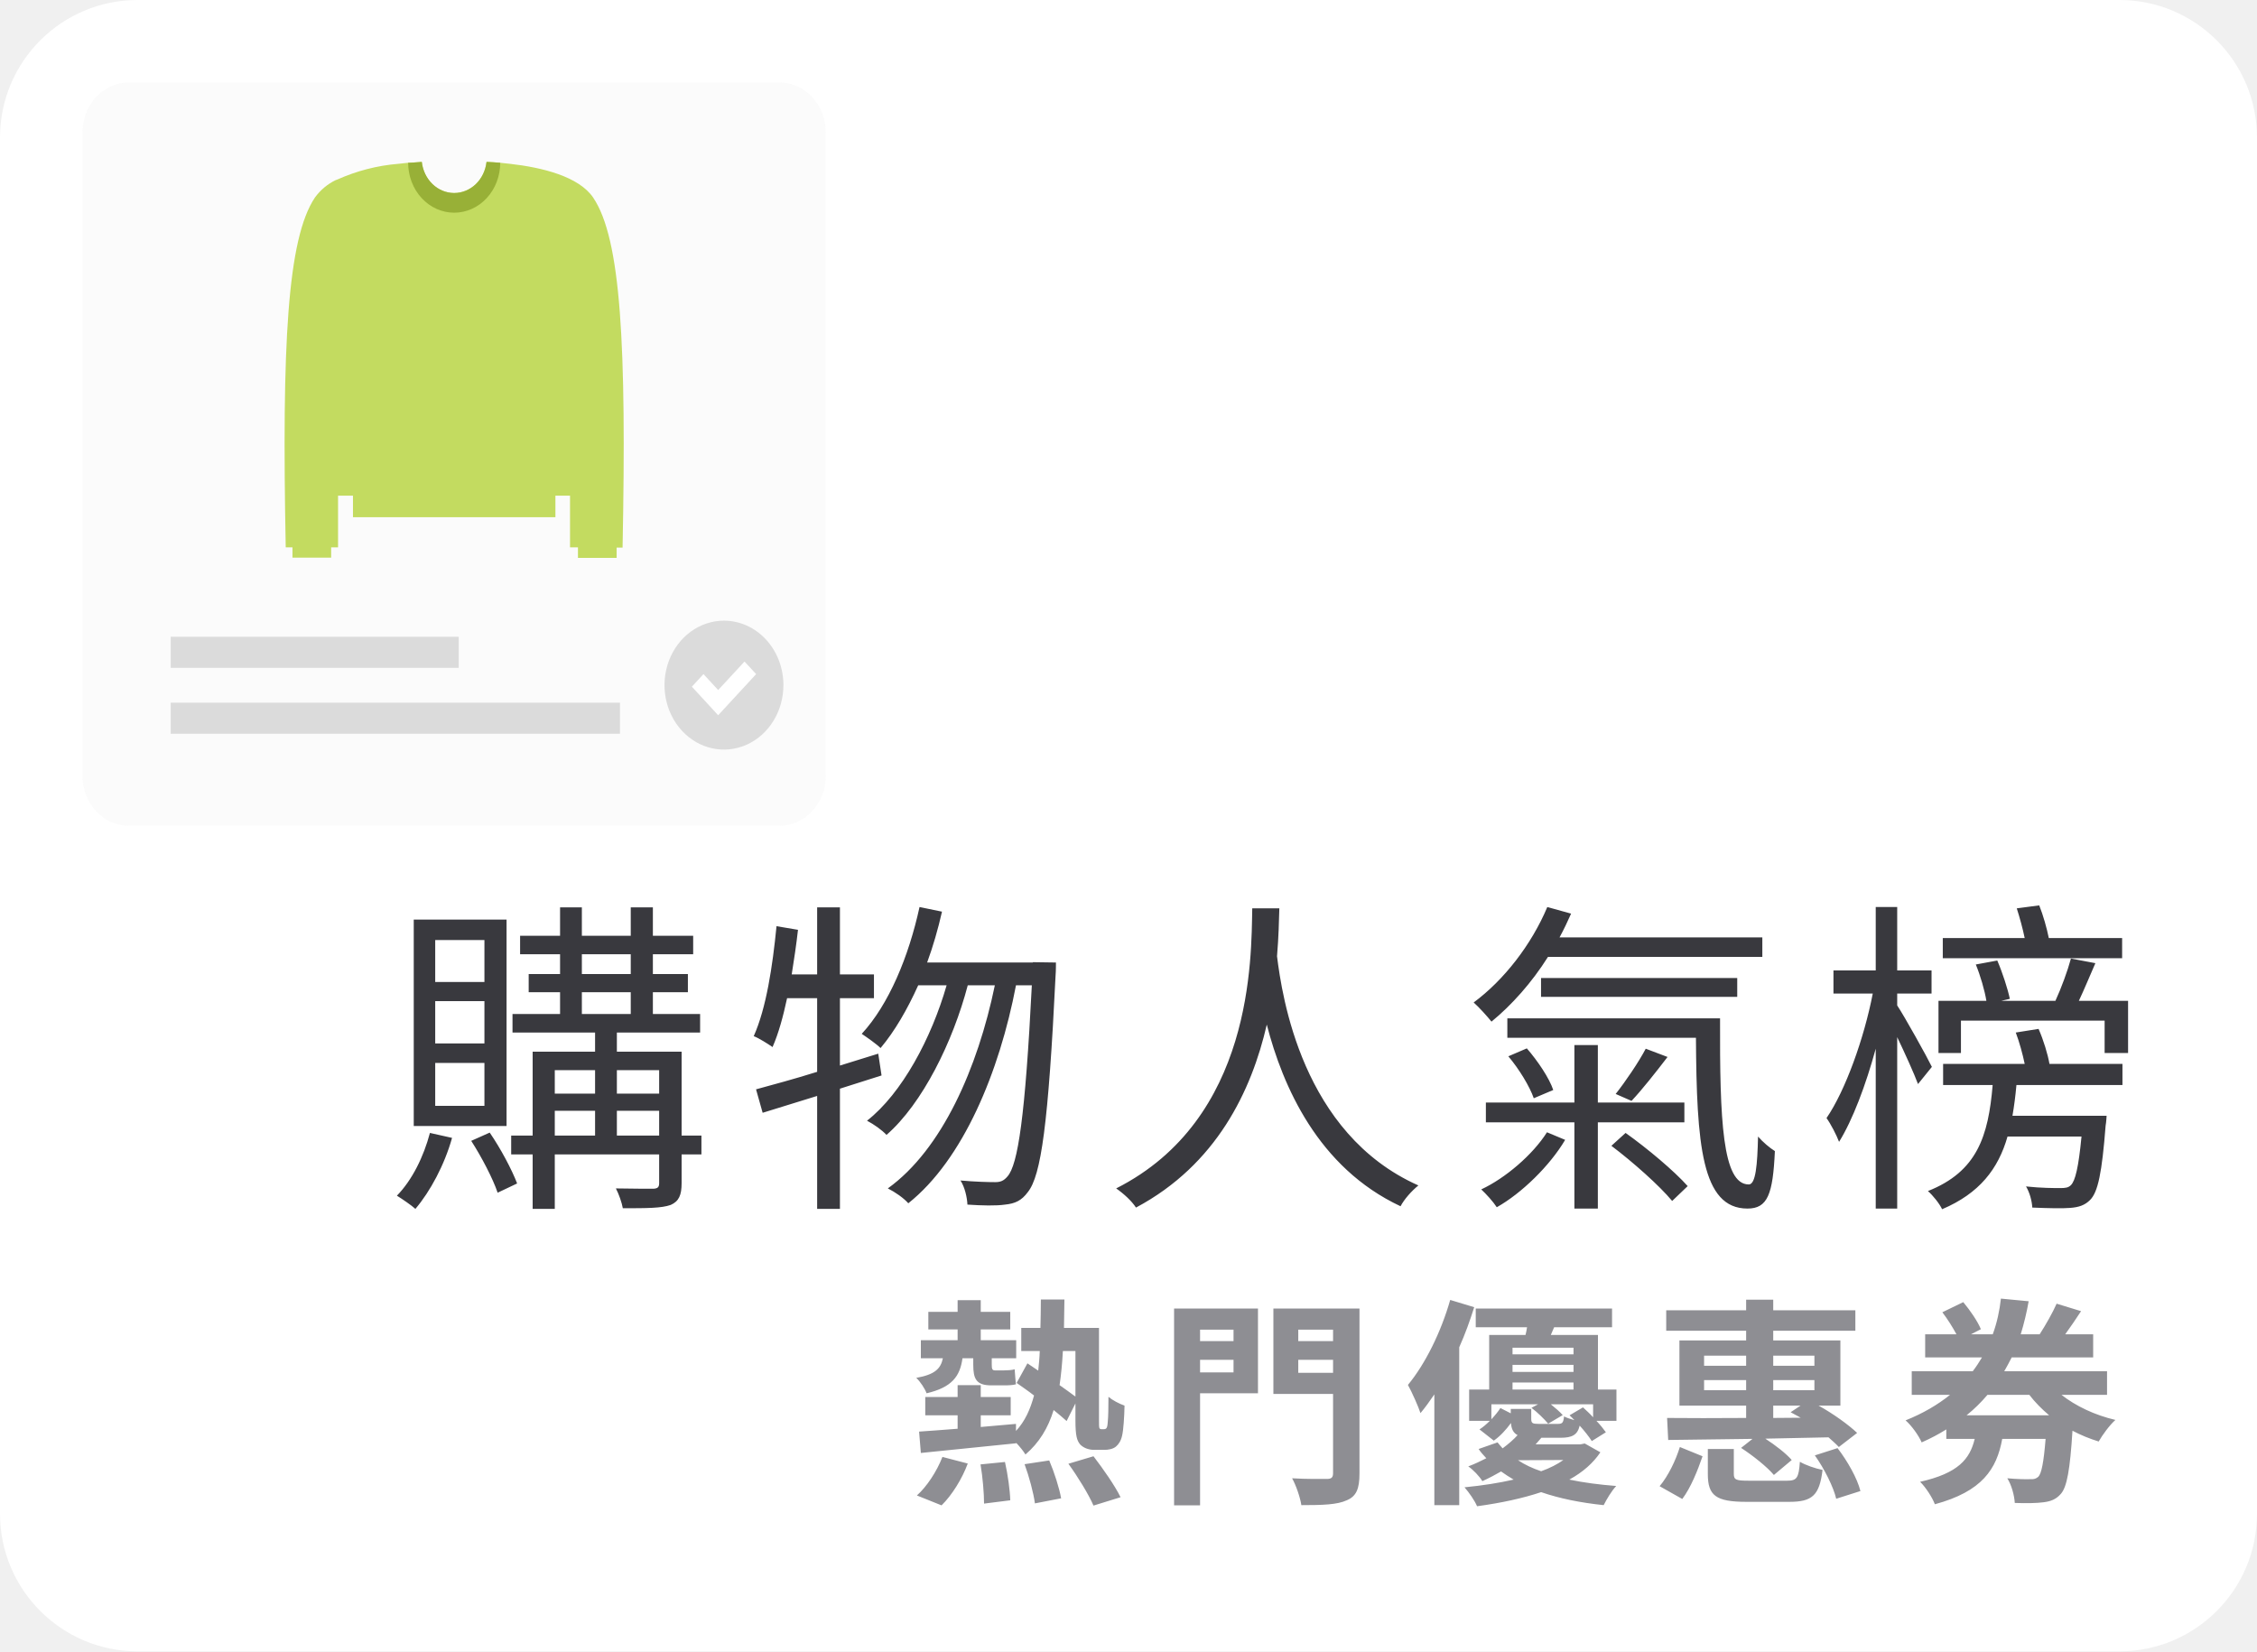
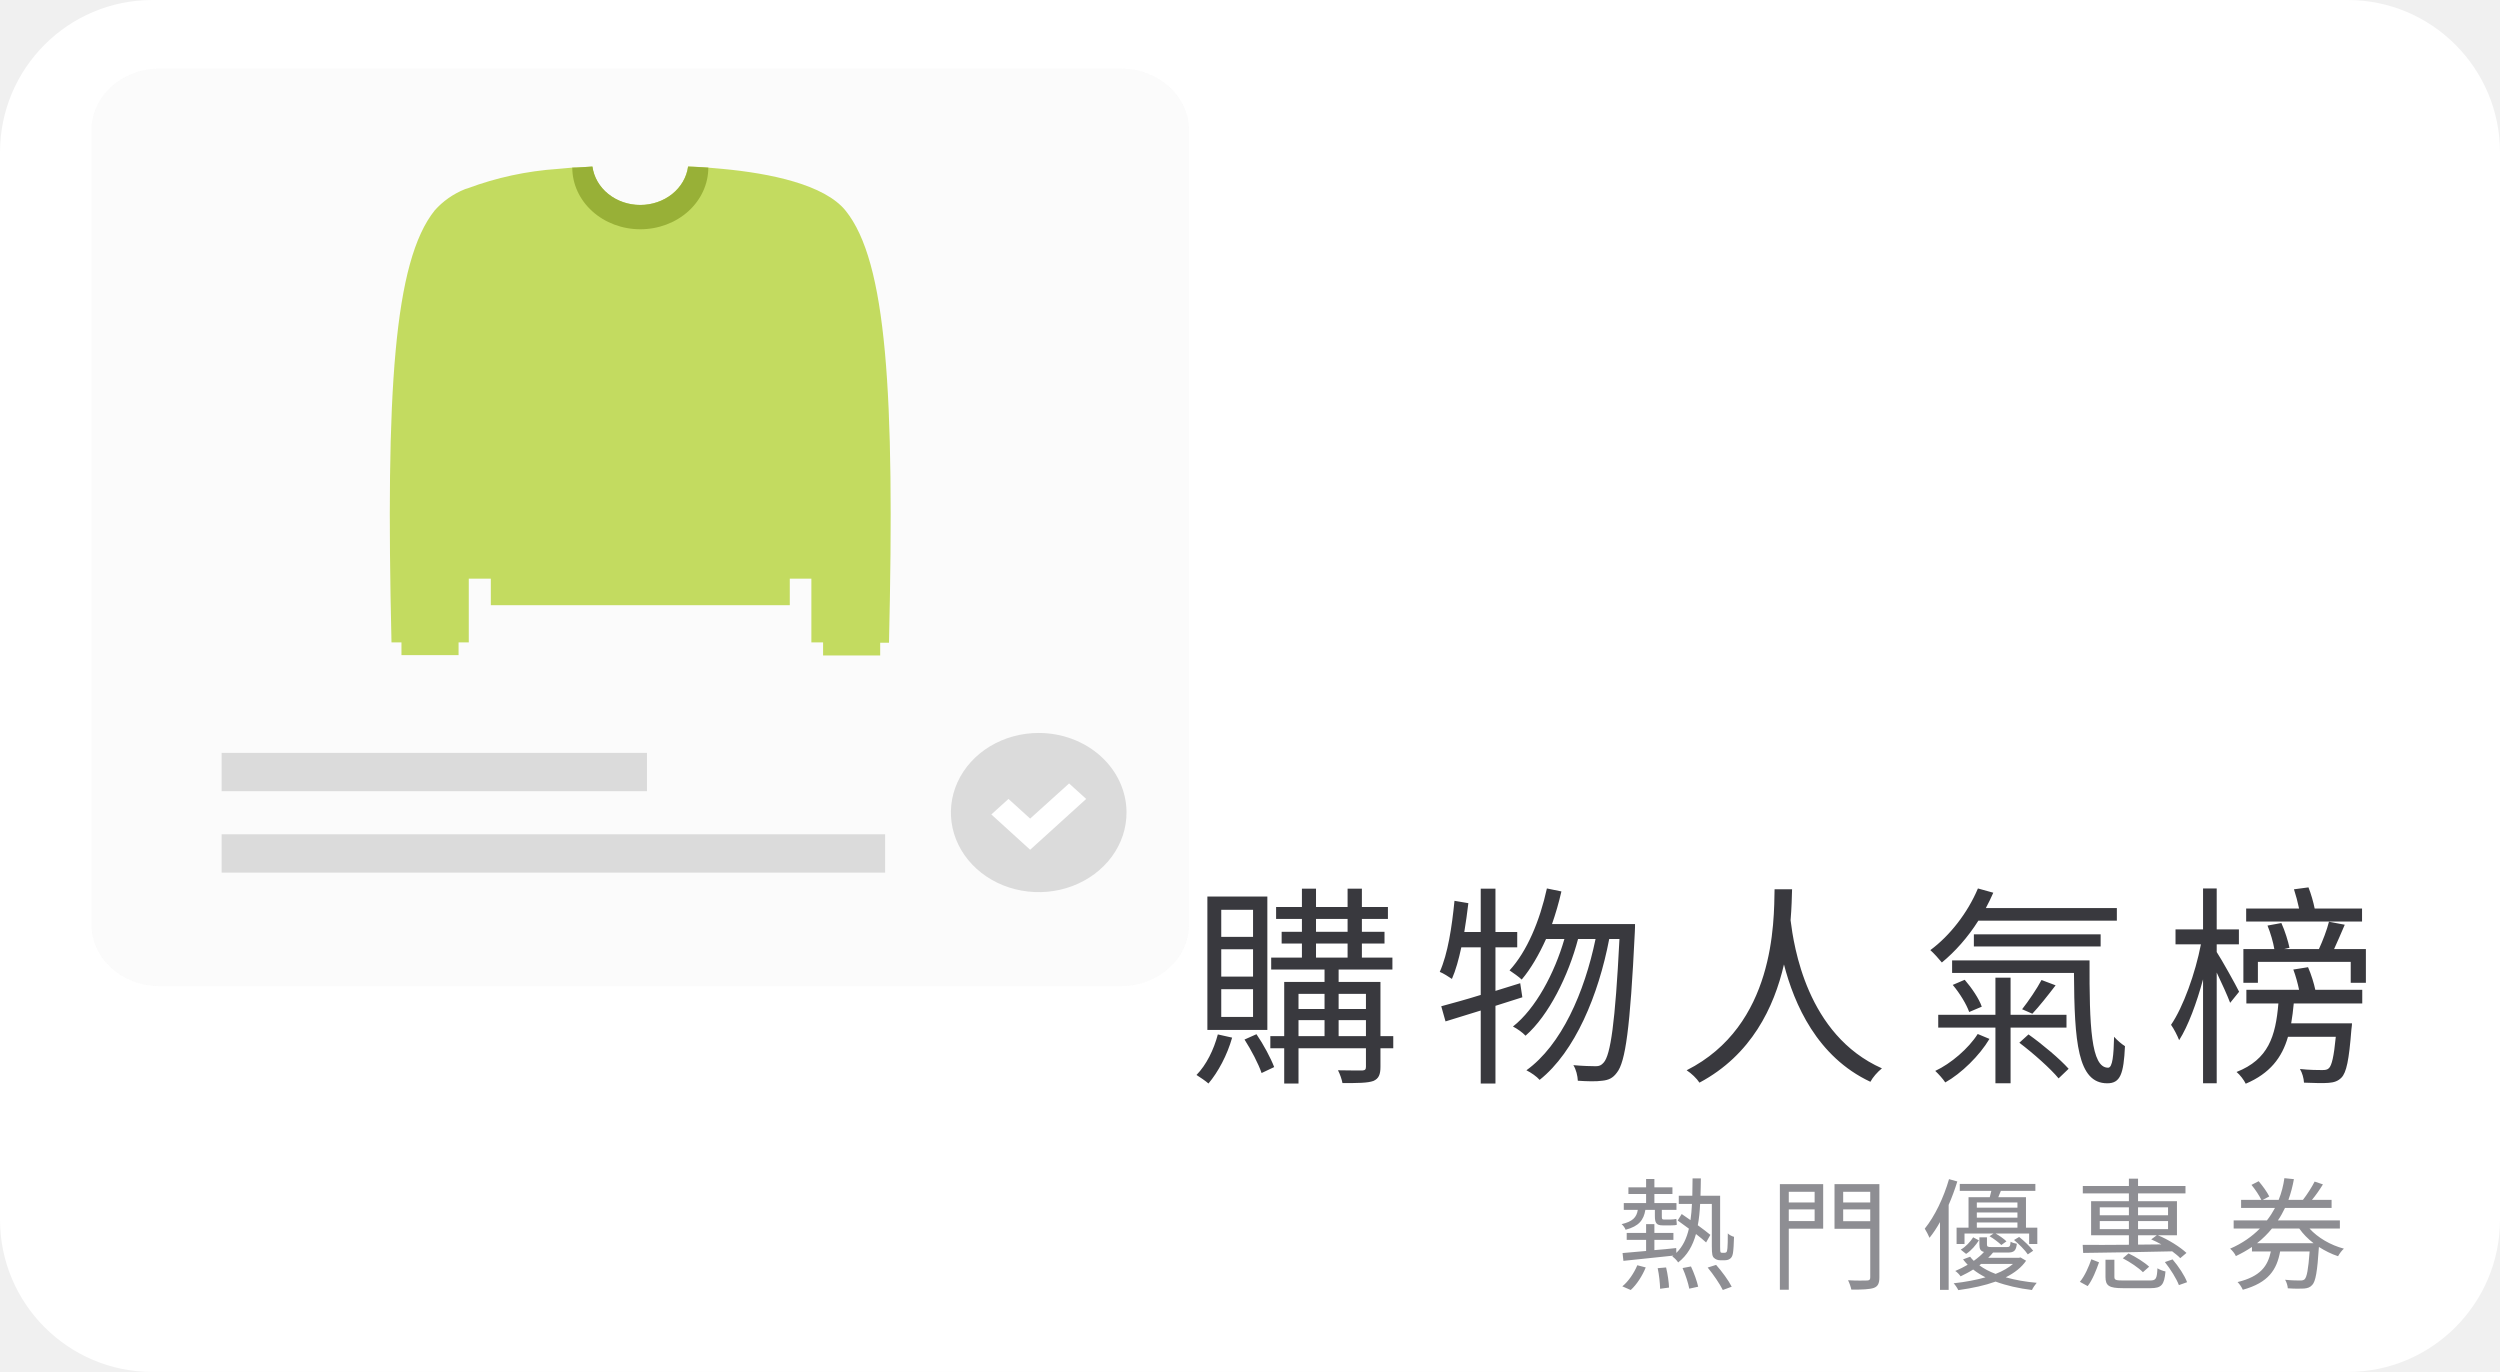
- <svg xmlns="http://www.w3.org/2000/svg" width="82" height="60" viewBox="0 0 82 60" fill="none">
-   <rect width="82" height="60" rx="5" fill="white" />
-   <path d="M17.6 35.68H15.812V34.156H17.6V35.68ZM17.6 37.912H15.812V36.376H17.6V37.912ZM17.6 40.18H15.812V38.62H17.6V40.18ZM18.404 33.412H15.032V40.912H18.404V33.412ZM15.62 41.164C15.392 42.028 14.972 42.88 14.42 43.444C14.612 43.564 14.948 43.792 15.092 43.924C15.632 43.288 16.148 42.328 16.424 41.344L15.62 41.164ZM17.12 41.452C17.492 42.028 17.912 42.832 18.08 43.336L18.788 43C18.596 42.496 18.188 41.728 17.792 41.152L17.12 41.452ZM22.412 41.26V40.36H23.948V41.26H22.412ZM20.156 40.36H21.62V41.26H20.156V40.36ZM21.62 38.884V39.736H20.156V38.884H21.62ZM23.948 38.884V39.736H22.412V38.884H23.948ZM21.14 36.052H22.916V36.844H21.14V36.052ZM21.14 34.672H22.916V35.392H21.14V34.672ZM25.484 41.26H24.764V38.212H22.412V37.516H25.436V36.844H23.72V36.052H24.992V35.392H23.72V34.672H25.184V34H23.72V32.968H22.916V34H21.14V32.968H20.348V34H18.896V34.672H20.348V35.392H19.208V36.052H20.348V36.844H18.62V37.516H21.62V38.212H19.352V41.26H18.572V41.944H19.352V43.924H20.156V41.944H23.948V42.988C23.948 43.144 23.888 43.18 23.744 43.192C23.576 43.192 23 43.192 22.376 43.18C22.484 43.384 22.592 43.696 22.628 43.9C23.492 43.9 24.032 43.9 24.368 43.78C24.668 43.648 24.764 43.42 24.764 42.988V41.944H25.484V41.26ZM32.028 39.076L31.908 38.284L30.516 38.716V36.268H31.752V35.404H30.516V32.968H29.688V35.404H28.764C28.848 34.876 28.932 34.324 28.992 33.784L28.212 33.652C28.068 35.116 27.84 36.628 27.384 37.648C27.576 37.72 27.912 37.936 28.068 38.044C28.284 37.552 28.452 36.94 28.596 36.268H29.688V38.944C28.848 39.208 28.08 39.412 27.468 39.58L27.708 40.432C28.296 40.252 28.98 40.036 29.688 39.82V43.924H30.516V39.556L32.028 39.076ZM37.524 34.96V34.972H33.684C33.9 34.384 34.08 33.76 34.224 33.124L33.408 32.956C33.012 34.768 32.292 36.496 31.308 37.564C31.488 37.684 31.848 37.936 31.992 38.08C32.508 37.468 32.964 36.676 33.36 35.8H34.392C33.84 37.72 32.772 39.724 31.5 40.72C31.752 40.852 32.04 41.056 32.208 41.236C33.516 40.096 34.62 37.852 35.16 35.8H36.144C35.52 38.812 34.224 41.764 32.256 43.18C32.52 43.312 32.832 43.528 33 43.72C34.992 42.136 36.312 38.944 36.912 35.8H37.488C37.248 40.552 36.984 42.328 36.6 42.748C36.468 42.904 36.348 42.952 36.156 42.952C35.916 42.952 35.436 42.94 34.896 42.892C35.052 43.132 35.136 43.504 35.148 43.768C35.676 43.804 36.192 43.816 36.516 43.768C36.876 43.732 37.116 43.624 37.344 43.312C37.824 42.712 38.088 40.852 38.352 35.416C38.364 35.308 38.364 34.972 38.364 34.972L37.524 34.96ZM45.496 33.004C45.46 34.828 45.532 40.66 40.552 43.18C40.828 43.372 41.116 43.636 41.272 43.876C44.2 42.316 45.472 39.628 46.024 37.228C46.6 39.46 47.884 42.424 50.884 43.828C51.016 43.576 51.28 43.276 51.532 43.072C47.296 41.188 46.576 36.172 46.396 34.744C46.456 34.036 46.468 33.436 46.48 33.004H45.496ZM64.028 34.768V34.06H56.66C56.816 33.772 56.948 33.496 57.08 33.196L56.216 32.956C55.64 34.324 54.644 35.608 53.54 36.424C53.732 36.592 54.044 36.94 54.188 37.12C54.92 36.52 55.652 35.704 56.24 34.768H64.028ZM63.116 36.22V35.536H55.988V36.22H63.116ZM56.204 41.14C55.688 41.956 54.692 42.808 53.816 43.216C53.996 43.384 54.248 43.66 54.38 43.864C55.28 43.36 56.312 42.352 56.864 41.416L56.204 41.14ZM61.196 40.78V40.06H58.052V37.972H57.2V40.06H53.984V40.78H57.2V43.912H58.052V40.78H61.196ZM54.8 38.38C55.196 38.848 55.58 39.484 55.724 39.904L56.432 39.604C56.288 39.172 55.868 38.548 55.472 38.092L54.8 38.38ZM59.792 38.104C59.54 38.584 59.06 39.292 58.7 39.748L59.276 40C59.66 39.592 60.152 38.968 60.584 38.404L59.792 38.104ZM58.544 41.632C59.324 42.22 60.296 43.084 60.752 43.636L61.316 43.096C60.824 42.544 59.852 41.728 59.06 41.164L58.544 41.632ZM54.764 37V37.708H61.616C61.64 41.584 61.82 43.912 63.488 43.912C64.22 43.912 64.412 43.396 64.484 41.824C64.292 41.704 64.052 41.5 63.872 41.296C63.848 42.328 63.788 43.036 63.536 43.036C62.576 43.036 62.48 40.708 62.492 37H54.764ZM77.1 34.084H74.436C74.364 33.724 74.232 33.256 74.088 32.896L73.272 33.004C73.38 33.34 73.488 33.736 73.56 34.084H70.584V34.816H77.1V34.084ZM70.188 38.764C70.008 38.392 69.192 36.928 68.928 36.532V36.1H70.176V35.26H68.928V32.956H68.148V35.26H66.612V36.1H68.04C67.728 37.72 67.044 39.628 66.36 40.624C66.516 40.84 66.72 41.236 66.816 41.488C67.308 40.696 67.788 39.424 68.148 38.104V43.912H68.928V37.684C69.216 38.284 69.54 39.004 69.684 39.388L70.188 38.764ZM73.236 37.516C73.368 37.864 73.488 38.308 73.56 38.656H70.596V39.424H72.396C72.24 41.284 71.832 42.568 70.044 43.276C70.224 43.432 70.464 43.732 70.56 43.936C71.916 43.36 72.6 42.472 72.936 41.296H75.624C75.516 42.424 75.396 42.904 75.24 43.06C75.144 43.156 75.036 43.168 74.844 43.168C74.664 43.168 74.148 43.168 73.608 43.108C73.74 43.324 73.824 43.636 73.836 43.876C74.4 43.9 74.94 43.912 75.216 43.888C75.528 43.864 75.744 43.792 75.936 43.6C76.224 43.312 76.368 42.604 76.5 40.9C76.524 40.78 76.536 40.54 76.536 40.54H73.116C73.176 40.192 73.224 39.82 73.26 39.424H77.112V38.656H74.46C74.4 38.308 74.244 37.792 74.064 37.384L73.236 37.516ZM75.528 36.364C75.72 35.956 75.924 35.464 76.128 34.996L75.24 34.828C75.12 35.272 74.892 35.896 74.676 36.364H72.708L73.02 36.292C72.948 35.944 72.756 35.344 72.564 34.9L71.784 35.044C71.952 35.452 72.108 35.992 72.168 36.364H70.428V38.26H71.244V37.084H76.464V38.26H77.316V36.364H75.528Z" fill="#39393E" />
-   <path d="M35.36 49.352V49.584C35.36 50.096 35.464 50.336 36.016 50.336H36.488C36.64 50.336 36.816 50.328 36.912 50.296C36.888 50.128 36.88 49.92 36.864 49.752C36.768 49.784 36.568 49.792 36.472 49.792H36.152C36.048 49.792 36.032 49.736 36.032 49.584V49.352H36.92V48.696H35.632V48.304H36.704V47.664H35.632V47.24H34.792V47.664H33.728V48.304H34.792V48.696H33.456V49.352H34.256C34.176 49.736 33.96 49.944 33.288 50.064C33.432 50.192 33.608 50.464 33.664 50.624C34.592 50.408 34.88 50 34.968 49.352H35.36ZM34.208 54.696C34.592 54.32 34.96 53.72 35.16 53.176L34.24 52.936C34.032 53.472 33.664 54.024 33.312 54.336L34.208 54.696ZM35.624 53.208C35.704 53.672 35.752 54.272 35.752 54.632L36.704 54.512C36.696 54.16 36.616 53.576 36.512 53.12L35.624 53.208ZM37.224 53.2C37.392 53.656 37.552 54.256 37.6 54.624L38.552 54.44C38.488 54.072 38.304 53.496 38.12 53.064L37.224 53.2ZM38.816 53.184C39.16 53.656 39.56 54.312 39.728 54.704L40.712 54.4C40.504 53.976 40.072 53.36 39.728 52.912L38.816 53.184ZM39.072 49.088V50.744C38.912 50.624 38.712 50.48 38.496 50.328C38.552 49.944 38.592 49.536 38.616 49.088H39.072ZM40.016 51.928C39.984 51.928 39.96 51.92 39.944 51.888C39.928 51.856 39.928 51.752 39.928 51.576V48.248H38.656C38.664 47.912 38.664 47.576 38.672 47.216H37.816C37.816 47.584 37.808 47.92 37.8 48.248H37.104V49.088H37.776C37.768 49.336 37.744 49.576 37.72 49.8L37.328 49.536L36.936 50.248C37.128 50.384 37.352 50.536 37.568 50.704C37.432 51.208 37.24 51.64 36.912 51.992V51.736L35.632 51.848V51.424H36.72V50.76H35.632V50.328H34.792V50.76H33.616V51.424H34.792V51.912C34.264 51.952 33.776 51.992 33.392 52.016L33.456 52.792C34.392 52.696 35.68 52.568 36.92 52.44V52.424C37.056 52.568 37.184 52.728 37.256 52.848C37.752 52.424 38.08 51.888 38.28 51.232C38.464 51.384 38.632 51.52 38.752 51.632L39.072 50.992V51.592C39.072 52.184 39.128 52.344 39.248 52.488C39.384 52.624 39.576 52.68 39.76 52.68H40.12C40.272 52.68 40.44 52.648 40.544 52.56C40.648 52.472 40.728 52.344 40.768 52.16C40.816 51.968 40.848 51.472 40.856 51.072C40.656 51 40.424 50.88 40.272 50.752C40.272 51.16 40.264 51.496 40.248 51.64C40.24 51.792 40.224 51.856 40.2 51.888C40.176 51.92 40.144 51.928 40.112 51.928H40.016ZM44.816 48.312V48.728H43.6V48.312H44.816ZM43.6 49.864V49.408H44.816V49.864H43.6ZM45.704 47.544H42.656V54.696H43.6V50.624H45.704V47.544ZM47.168 49.88V49.408H48.432V49.88H47.168ZM48.432 48.312V48.728H47.168V48.312H48.432ZM49.392 47.544H46.264V50.648H48.432V53.528C48.432 53.68 48.376 53.736 48.208 53.736C48.04 53.736 47.448 53.744 46.944 53.712C47.088 53.968 47.24 54.416 47.28 54.688C48.056 54.688 48.584 54.672 48.928 54.512C49.28 54.368 49.392 54.088 49.392 53.544V47.544ZM52.688 47.232C52.352 48.408 51.776 49.568 51.152 50.32C51.296 50.576 51.536 51.12 51.608 51.344C51.776 51.144 51.944 50.912 52.112 50.664V54.688H53.016V48.952C53.232 48.472 53.408 47.976 53.56 47.496L52.688 47.232ZM57.024 51.424C57.08 51.48 57.144 51.536 57.2 51.6C57.056 51.56 56.912 51.512 56.824 51.464C56.8 51.696 56.76 51.736 56.6 51.736H55.896C55.68 51.736 55.632 51.712 55.632 51.552V51.192H54.888V51.352L54.512 51.16C54.424 51.296 54.312 51.432 54.184 51.568V51.024H55.88L55.64 51.152C55.856 51.312 56.112 51.568 56.248 51.728L56.776 51.416C56.68 51.304 56.512 51.16 56.344 51.024H57.88V51.496C57.76 51.36 57.632 51.248 57.512 51.136L57.024 51.424ZM55.152 53.056L56.8 53.048C56.584 53.2 56.312 53.344 55.992 53.456C55.68 53.352 55.392 53.216 55.152 53.056ZM54.952 50.232H57.168V50.488H54.952V50.232ZM57.168 48.968V49.208H54.952V48.968H57.168ZM57.168 49.848H54.952V49.592H57.168V49.848ZM58.728 50.488H58.056V48.504H56.344L56.464 48.224H58.568V47.544H53.616V48.224H55.48C55.464 48.32 55.448 48.416 55.424 48.504H54.104V50.488H53.376V51.624H54.128C54.008 51.744 53.88 51.856 53.752 51.936L54.272 52.344C54.512 52.176 54.72 51.944 54.896 51.704C54.912 51.928 54.984 52.064 55.136 52.144C54.992 52.304 54.808 52.464 54.592 52.624C54.528 52.552 54.464 52.48 54.408 52.408L53.72 52.648C53.8 52.768 53.896 52.872 54 52.984C53.792 53.088 53.584 53.192 53.344 53.28C53.512 53.392 53.752 53.64 53.856 53.816C54.104 53.704 54.328 53.584 54.536 53.464C54.68 53.568 54.832 53.664 54.992 53.76C54.472 53.88 53.864 53.976 53.208 54.04C53.376 54.232 53.576 54.52 53.664 54.728C54.544 54.608 55.32 54.44 55.992 54.216C56.664 54.448 57.424 54.6 58.264 54.688C58.368 54.48 58.552 54.168 58.72 53.992C58.112 53.944 57.544 53.872 57.016 53.76C57.512 53.488 57.888 53.152 58.144 52.768L57.576 52.448L57.416 52.48H55.792C55.864 52.4 55.928 52.32 56 52.24H56.696C57.12 52.24 57.312 52.136 57.392 51.8C57.568 51.992 57.736 52.208 57.832 52.36L58.344 52.04C58.264 51.928 58.144 51.776 58 51.624H58.728V50.488ZM65.92 49.256V49.624H64.424V49.256H65.92ZM64.424 51.52V51.072H65.416L65.056 51.312C65.176 51.376 65.296 51.44 65.424 51.512L64.424 51.52ZM64.424 50.144H65.92V50.512H64.424V50.144ZM61.912 50.512V50.144H63.44V50.512H61.912ZM61.912 49.256H63.44V49.624H61.912V49.256ZM63.44 48.704H61.016V51.072H63.44V51.52C62.344 51.528 61.336 51.528 60.568 51.52L60.608 52.32C61.44 52.312 62.512 52.296 63.672 52.28L63.256 52.608C63.688 52.888 64.208 53.304 64.448 53.592L65.096 53.048C64.888 52.808 64.504 52.512 64.136 52.272C64.888 52.256 65.672 52.24 66.432 52.224C66.576 52.352 66.704 52.464 66.808 52.576L67.472 52.064C67.16 51.768 66.608 51.368 66.072 51.072H66.864V48.704H64.424V48.352H67.408V47.608H64.424V47.224H63.44V47.608H60.536V48.352H63.44V48.704ZM61.12 54.464C61.432 54.048 61.68 53.424 61.856 52.912L61.032 52.576C60.88 53.064 60.608 53.632 60.296 54L61.12 54.464ZM63.536 53.8C63.072 53.8 62.992 53.768 62.992 53.552V52.648H62.048V53.56C62.048 54.336 62.336 54.568 63.448 54.568H65.008C65.84 54.568 66.104 54.336 66.216 53.408C65.96 53.36 65.592 53.232 65.392 53.112C65.352 53.704 65.28 53.8 64.928 53.8H63.536ZM65.936 52.88C66.288 53.376 66.616 54.04 66.712 54.456L67.592 54.176C67.48 53.72 67.128 53.096 66.76 52.616L65.936 52.88ZM73.728 50.68C73.936 50.952 74.184 51.2 74.448 51.424H71.448C71.736 51.192 71.984 50.944 72.208 50.68H73.728ZM76.552 50.68V49.824H72.816C72.912 49.656 73 49.496 73.088 49.32H76.048V48.48H75.032C75.216 48.224 75.416 47.936 75.608 47.64L74.72 47.368C74.576 47.696 74.32 48.144 74.104 48.48H73.416C73.536 48.088 73.632 47.688 73.704 47.28L72.696 47.184C72.648 47.624 72.552 48.064 72.4 48.48H71.608L71.968 48.296C71.856 48.016 71.576 47.608 71.328 47.312L70.568 47.68C70.752 47.92 70.944 48.224 71.08 48.48H69.944V49.32H72.008C71.904 49.496 71.8 49.656 71.672 49.824H69.456V50.68H70.848C70.4 51.04 69.872 51.352 69.232 51.608C69.44 51.784 69.712 52.16 69.816 52.408C70.144 52.264 70.432 52.112 70.712 51.936V52.28H71.744C71.568 53.016 71.144 53.528 69.76 53.84C69.96 54.032 70.208 54.416 70.296 54.656C72.008 54.192 72.544 53.384 72.744 52.28H74.32C74.248 53.16 74.168 53.536 74.056 53.656C73.968 53.728 73.904 53.752 73.768 53.744C73.616 53.752 73.28 53.744 72.928 53.712C73.08 53.952 73.184 54.328 73.2 54.608C73.624 54.624 74.008 54.616 74.24 54.584C74.504 54.552 74.696 54.48 74.872 54.28C75.096 54.032 75.208 53.392 75.296 51.984C75.6 52.144 75.912 52.272 76.248 52.376C76.384 52.136 76.648 51.776 76.856 51.592C76.104 51.416 75.416 51.088 74.896 50.68H76.552Z" fill="#8E8E93" />
-   <g opacity="0.74">
-     <path opacity="0.74" d="M28.33 3H4.67C3.748 3 3 3.811 3 4.811V28.189C3 29.189 3.748 30 4.67 30H28.33C29.252 30 30 29.189 30 28.189V4.811C30 3.811 29.252 3 28.33 3Z" fill="#F7F7F7" />
+ <svg xmlns="http://www.w3.org/2000/svg" width="82" height="45" viewBox="0 0 82 45" fill="none">
+   <g clip-path="url(#clip0)">
+     <rect width="82" height="45" rx="5" fill="white" />
+     <path d="M41.1 30.73H40.057V29.841H41.1V30.73ZM41.1 32.032H40.057V31.136H41.1V32.032ZM41.1 33.355H40.057V32.445H41.1V33.355ZM41.569 29.407H39.602V33.782H41.569V29.407ZM39.945 33.929C39.812 34.433 39.567 34.93 39.245 35.259C39.357 35.329 39.553 35.462 39.637 35.539C39.952 35.168 40.253 34.608 40.414 34.034L39.945 33.929ZM40.82 34.097C41.037 34.433 41.282 34.902 41.38 35.196L41.793 35C41.681 34.706 41.443 34.258 41.212 33.922L40.82 34.097ZM43.907 33.985V33.46H44.803V33.985H43.907ZM42.591 33.46H43.445V33.985H42.591V33.46ZM43.445 32.599V33.096H42.591V32.599H43.445ZM44.803 32.599V33.096H43.907V32.599H44.803ZM43.165 30.947H44.201V31.409H43.165V30.947ZM43.165 30.142H44.201V30.562H43.165V30.142ZM45.699 33.985H45.279V32.207H43.907V31.801H45.671V31.409H44.67V30.947H45.412V30.562H44.67V30.142H45.524V29.75H44.67V29.148H44.201V29.75H43.165V29.148H42.703V29.75H41.856V30.142H42.703V30.562H42.038V30.947H42.703V31.409H41.695V31.801H43.445V32.207H42.122V33.985H41.667V34.384H42.122V35.539H42.591V34.384H44.803V34.993C44.803 35.084 44.768 35.105 44.684 35.112C44.586 35.112 44.25 35.112 43.886 35.105C43.949 35.224 44.012 35.406 44.033 35.525C44.537 35.525 44.852 35.525 45.048 35.455C45.223 35.378 45.279 35.245 45.279 34.993V34.384H45.699V33.985ZM49.933 32.711L49.863 32.249L49.051 32.501V31.073H49.765V30.569H49.051V29.148H48.568V30.569H48.029C48.078 30.261 48.127 29.939 48.162 29.624L47.707 29.547C47.623 30.401 47.49 31.283 47.224 31.878C47.336 31.92 47.532 32.046 47.623 32.109C47.749 31.822 47.847 31.465 47.931 31.073H48.568V32.634C48.078 32.788 47.63 32.907 47.273 33.005L47.413 33.502C47.756 33.397 48.155 33.271 48.568 33.145V35.539H49.051V32.991L49.933 32.711ZM50.906 30.31C51.025 29.967 51.13 29.61 51.214 29.239L50.738 29.141C50.507 30.198 50.087 31.206 49.513 31.829C49.618 31.899 49.828 32.046 49.912 32.13C50.213 31.773 50.479 31.311 50.71 30.8H51.312C50.99 31.92 50.367 33.089 49.625 33.67C49.772 33.747 49.94 33.866 50.038 33.971C50.801 33.306 51.445 31.997 51.76 30.8H52.334C51.97 32.557 51.214 34.279 50.066 35.105C50.22 35.182 50.402 35.308 50.5 35.42C51.662 34.496 52.432 32.634 52.782 30.8H53.118C52.978 33.572 52.824 34.608 52.6 34.853C52.523 34.944 52.453 34.972 52.341 34.972C52.201 34.972 51.921 34.965 51.606 34.937C51.697 35.077 51.746 35.294 51.753 35.448C52.061 35.469 52.362 35.476 52.551 35.448C52.761 35.427 52.901 35.364 53.034 35.182C53.314 34.832 53.468 33.747 53.622 30.576C53.629 30.513 53.629 30.31 53.629 30.31H50.906ZM58.206 29.169C58.185 30.233 58.227 33.635 55.322 35.105C55.483 35.21 55.651 35.371 55.742 35.511C57.45 34.601 58.192 33.033 58.514 31.633C58.85 32.935 59.599 34.664 61.349 35.483C61.426 35.336 61.58 35.161 61.727 35.042C59.256 33.943 58.836 31.017 58.731 30.184C58.766 29.771 58.773 29.421 58.78 29.169H58.206ZM69.433 30.198V29.785H65.135C65.226 29.617 65.303 29.456 65.38 29.281L64.876 29.141C64.54 29.939 63.959 30.688 63.315 31.164C63.427 31.262 63.609 31.465 63.693 31.57C64.12 31.22 64.547 30.744 64.89 30.198H69.433ZM68.901 31.045V30.646H64.743V31.045H68.901ZM64.869 33.915C64.568 34.391 63.987 34.888 63.476 35.126C63.581 35.224 63.728 35.385 63.805 35.504C64.33 35.21 64.932 34.622 65.254 34.076L64.869 33.915ZM67.781 33.705V33.285H65.947V32.067H65.45V33.285H63.574V33.705H65.45V35.532H65.947V33.705H67.781ZM64.05 32.305C64.281 32.578 64.505 32.949 64.589 33.194L65.002 33.019C64.918 32.767 64.673 32.403 64.442 32.137L64.05 32.305ZM66.962 32.144C66.815 32.424 66.535 32.837 66.325 33.103L66.661 33.25C66.885 33.012 67.172 32.648 67.424 32.319L66.962 32.144ZM66.234 34.202C66.689 34.545 67.256 35.049 67.522 35.371L67.851 35.056C67.564 34.734 66.997 34.258 66.535 33.929L66.234 34.202ZM64.029 31.5V31.913H68.026C68.04 34.174 68.145 35.532 69.118 35.532C69.545 35.532 69.657 35.231 69.699 34.314C69.587 34.244 69.447 34.125 69.342 34.006C69.328 34.608 69.293 35.021 69.146 35.021C68.586 35.021 68.53 33.663 68.537 31.5H64.029ZM77.475 29.799H75.921C75.879 29.589 75.802 29.316 75.718 29.106L75.242 29.169C75.305 29.365 75.368 29.596 75.41 29.799H73.674V30.226H77.475V29.799ZM73.443 32.529C73.338 32.312 72.862 31.458 72.708 31.227V30.975H73.436V30.485H72.708V29.141H72.26V30.485H71.357V30.975H72.19C72.008 31.92 71.609 33.033 71.21 33.614C71.301 33.74 71.42 33.971 71.476 34.118C71.77 33.656 72.05 32.9 72.26 32.123V35.532H72.708V31.899C72.876 32.249 73.065 32.669 73.149 32.893L73.443 32.529ZM75.221 31.801C75.298 32.004 75.368 32.263 75.41 32.466H73.681V32.914H74.731C74.64 33.999 74.402 34.748 73.359 35.161C73.471 35.252 73.604 35.427 73.66 35.546C74.451 35.21 74.85 34.692 75.046 34.006H76.614C76.551 34.664 76.481 34.944 76.39 35.035C76.334 35.091 76.271 35.098 76.159 35.098C76.054 35.098 75.753 35.098 75.438 35.063C75.515 35.189 75.564 35.371 75.571 35.511C75.9 35.525 76.215 35.532 76.376 35.518C76.558 35.504 76.684 35.462 76.796 35.35C76.964 35.182 77.048 34.769 77.125 33.775C77.139 33.705 77.146 33.565 77.146 33.565H75.151C75.186 33.362 75.214 33.145 75.235 32.914H77.482V32.466H75.942C75.9 32.263 75.809 31.962 75.704 31.724L75.221 31.801ZM76.558 31.129C76.67 30.891 76.789 30.604 76.908 30.331L76.39 30.233C76.327 30.492 76.187 30.856 76.061 31.129H74.92L75.095 31.087C75.053 30.884 74.948 30.534 74.829 30.275L74.374 30.359C74.472 30.597 74.563 30.912 74.598 31.129H73.583V32.235H74.059V31.549H77.104V32.235H77.601V31.129H76.558Z" fill="#39393E" />
+     <path d="M54.28 39.684V39.884C54.28 40.104 54.324 40.192 54.532 40.192H54.812C54.884 40.192 54.964 40.188 55 40.172C54.996 40.116 54.988 40.04 54.984 39.98C54.94 39.992 54.856 40 54.808 40H54.568C54.512 40 54.508 39.972 54.508 39.888V39.684H54.988V39.46H54.264V39.164H54.856V38.944H54.264V38.672H53.992V38.944H53.412V39.164H53.992V39.46H53.26V39.684H53.72C53.68 39.932 53.548 40.068 53.188 40.152C53.236 40.188 53.3 40.276 53.32 40.336C53.756 40.22 53.912 40.02 53.968 39.684H54.28ZM53.488 42.312C53.688 42.132 53.872 41.84 53.98 41.572L53.704 41.5C53.596 41.76 53.408 42.036 53.212 42.192L53.488 42.312ZM54.372 41.596C54.42 41.816 54.448 42.1 54.452 42.272L54.744 42.232C54.74 42.068 54.7 41.788 54.648 41.572L54.372 41.596ZM55.188 41.592C55.284 41.808 55.376 42.092 55.408 42.268L55.7 42.204C55.664 42.032 55.564 41.752 55.464 41.54L55.188 41.592ZM56.012 41.576C56.2 41.804 56.412 42.116 56.508 42.312L56.8 42.204C56.7 42.004 56.48 41.704 56.288 41.488L56.012 41.576ZM56.492 41.092C56.468 41.092 56.448 41.088 56.436 41.076C56.424 41.056 56.42 40.992 56.42 40.892V39.22H55.776C55.784 39.04 55.784 38.852 55.788 38.652H55.516C55.516 38.852 55.512 39.04 55.508 39.22H55.064V39.488H55.496C55.488 39.676 55.472 39.856 55.448 40.02C55.348 39.948 55.248 39.88 55.16 39.82L55.028 40.032C55.14 40.112 55.268 40.204 55.396 40.3C55.32 40.624 55.196 40.888 54.984 41.096L54.98 40.936C54.744 40.96 54.5 40.988 54.264 41.004V40.668H54.888V40.44H54.264V40.152H53.992V40.44H53.356V40.668H53.992V41.032C53.696 41.06 53.432 41.084 53.22 41.1L53.248 41.356C53.68 41.312 54.292 41.244 54.888 41.184L54.852 41.212C54.916 41.252 55.004 41.344 55.044 41.408C55.344 41.176 55.52 40.864 55.628 40.476C55.76 40.576 55.876 40.676 55.96 40.752L56.1 40.504C56 40.42 55.852 40.308 55.688 40.188C55.728 39.98 55.752 39.744 55.764 39.488H56.148V40.876C56.148 41.148 56.168 41.212 56.22 41.26C56.276 41.312 56.348 41.336 56.42 41.336H56.576C56.64 41.336 56.704 41.32 56.748 41.284C56.792 41.252 56.824 41.2 56.84 41.108C56.856 41.024 56.872 40.776 56.876 40.568C56.804 40.548 56.724 40.508 56.672 40.456C56.672 40.684 56.668 40.86 56.66 40.94C56.652 41.012 56.644 41.052 56.628 41.068C56.612 41.084 56.592 41.092 56.564 41.092H56.492ZM59.52 39.092V39.44H58.672V39.092H59.52ZM58.672 40.052V39.668H59.52V40.052H58.672ZM59.8 38.84H58.38V42.304H58.672V40.3H59.8V38.84ZM60.456 40.056V39.668H61.344V40.056H60.456ZM61.344 39.092V39.44H60.456V39.092H61.344ZM61.644 38.84H60.172V40.304H61.344V41.896C61.344 41.976 61.316 41.996 61.244 42C61.16 42.004 60.888 42.008 60.616 41.992C60.66 42.076 60.708 42.216 60.724 42.3C61.084 42.3 61.32 42.292 61.46 42.244C61.592 42.196 61.644 42.1 61.644 41.896V38.84ZM63.928 38.676C63.752 39.288 63.456 39.9 63.132 40.3C63.18 40.372 63.26 40.532 63.288 40.6C63.408 40.452 63.524 40.276 63.632 40.084V42.308H63.916V39.52C64.024 39.272 64.12 39.012 64.2 38.752L63.928 38.676ZM64.98 41.456H66.028C65.888 41.576 65.696 41.692 65.456 41.784C65.252 41.708 65.072 41.612 64.924 41.504L64.98 41.456ZM66.272 41.244L66.22 41.256H65.212C65.272 41.2 65.324 41.144 65.372 41.084H65.852C66.06 41.084 66.128 41.024 66.152 40.796C66.088 40.784 65.996 40.76 65.948 40.728C65.936 40.884 65.916 40.904 65.824 40.904H65.328C65.196 40.904 65.172 40.892 65.172 40.816V40.584H64.924V40.816C64.924 40.968 64.96 41.036 65.076 41.064C64.988 41.164 64.872 41.26 64.74 41.356C64.696 41.312 64.652 41.268 64.62 41.22L64.388 41.308C64.436 41.368 64.484 41.428 64.54 41.484C64.42 41.556 64.28 41.624 64.132 41.688C64.192 41.724 64.268 41.804 64.308 41.864C64.456 41.792 64.596 41.72 64.72 41.64C64.84 41.736 64.976 41.82 65.124 41.896C64.828 41.98 64.476 42.048 64.08 42.092C64.136 42.152 64.2 42.248 64.232 42.316C64.7 42.252 65.112 42.16 65.456 42.036C65.812 42.168 66.22 42.26 66.648 42.312C66.684 42.236 66.752 42.136 66.804 42.076C66.444 42.044 66.096 41.984 65.788 41.896C66.084 41.748 66.312 41.564 66.456 41.352L66.272 41.244ZM64.72 40.584C64.632 40.724 64.476 40.896 64.312 40.988L64.488 41.128C64.664 41.016 64.808 40.836 64.908 40.684L64.72 40.584ZM66.688 41.024C66.592 40.896 66.396 40.704 66.228 40.572L66.06 40.672C66.228 40.812 66.424 41.008 66.512 41.144L66.688 41.024ZM64.84 40.096H66.172V40.268H64.84V40.096ZM66.172 39.44V39.612H64.84V39.44H66.172ZM66.172 39.94H64.84V39.768H66.172V39.94ZM66.452 40.268V39.268H65.544C65.572 39.204 65.6 39.132 65.628 39.06H66.76V38.832H64.28V39.06H65.316C65.3 39.128 65.284 39.2 65.264 39.268H64.568V40.268H64.176V40.804H64.436V40.46H65.388L65.256 40.548C65.392 40.624 65.556 40.752 65.644 40.836L65.812 40.716C65.732 40.636 65.584 40.532 65.456 40.46H66.556V40.804H66.824V40.268H66.452ZM70.128 40.516H70.744L70.56 40.652C70.668 40.7 70.78 40.752 70.892 40.816C70.636 40.82 70.38 40.824 70.128 40.824V40.516ZM68.872 40.316V40.052H69.828V40.316H68.872ZM68.872 39.6H69.828V39.86H68.872V39.6ZM71.112 39.6V39.86H70.128V39.6H71.112ZM71.112 40.316H70.128V40.052H71.112V40.316ZM68.328 41.096C69.056 41.088 70.18 41.068 71.248 41.044C71.352 41.124 71.448 41.196 71.512 41.268L71.716 41.096C71.516 40.908 71.124 40.656 70.776 40.516H71.404V39.4H70.128V39.144H71.684V38.9H70.128V38.66H69.828V38.9H68.316V39.144H69.828V39.4H68.588V40.516H69.828V40.828C69.248 40.832 68.716 40.836 68.312 40.832L68.328 41.096ZM70.492 41.548C70.344 41.408 70.052 41.224 69.816 41.112L69.628 41.272C69.868 41.396 70.152 41.588 70.288 41.728L70.492 41.548ZM68.476 42.184C68.636 41.976 68.76 41.656 68.848 41.404L68.596 41.304C68.516 41.54 68.38 41.856 68.22 42.044L68.476 42.184ZM69.648 42C69.396 42 69.352 41.984 69.352 41.88V41.32H69.06V41.884C69.06 42.176 69.18 42.252 69.632 42.252H70.536C70.896 42.252 70.988 42.148 71.028 41.704C70.948 41.688 70.832 41.644 70.764 41.6C70.748 41.952 70.712 42 70.516 42H69.648ZM71.008 41.396C71.196 41.632 71.392 41.948 71.468 42.152L71.736 42.056C71.66 41.844 71.456 41.536 71.26 41.308L71.008 41.396ZM74.032 40.776C74.22 40.628 74.38 40.468 74.52 40.296H75.416C75.54 40.472 75.7 40.636 75.884 40.776H74.032ZM76.748 40.296V40.028H74.716C74.808 39.896 74.88 39.76 74.948 39.62H76.476V39.356H75.832C75.956 39.208 76.084 39.024 76.192 38.848L75.92 38.756C75.832 38.932 75.668 39.188 75.536 39.356H75.06C75.14 39.132 75.2 38.904 75.24 38.676L74.928 38.644C74.896 38.876 74.836 39.12 74.74 39.356H74.216L74.432 39.244C74.364 39.104 74.216 38.896 74.084 38.744L73.848 38.864C73.972 39.012 74.108 39.22 74.172 39.356H73.508V39.62H74.62C74.544 39.76 74.46 39.896 74.356 40.028H73.264V40.296H74.124C73.872 40.552 73.548 40.784 73.148 40.956C73.216 41.012 73.308 41.124 73.336 41.2C73.528 41.108 73.7 41.012 73.864 40.9V41.048H74.484C74.384 41.524 74.148 41.868 73.392 42.052C73.456 42.112 73.532 42.228 73.564 42.304C74.408 42.072 74.68 41.644 74.788 41.048H75.756C75.712 41.644 75.664 41.888 75.592 41.96C75.556 41.992 75.516 42 75.444 42C75.368 42 75.164 42 74.952 41.976C75 42.056 75.036 42.172 75.04 42.256C75.256 42.272 75.464 42.272 75.576 42.264C75.692 42.252 75.768 42.228 75.84 42.148C75.952 42.032 76.008 41.712 76.06 40.904V40.9C76.256 41.024 76.468 41.132 76.688 41.204C76.732 41.124 76.812 41.012 76.88 40.956C76.44 40.84 76.024 40.596 75.752 40.296H76.748Z" fill="#8E8E93" />
+     <g opacity="0.74">
+       <path opacity="0.74" d="M36.773 2.25H5.227C3.997 2.25 3 3.154 3 4.268V30.325C3 31.44 3.997 32.343 5.227 32.343H36.773C38.003 32.343 39 31.44 39 30.325V4.268C39 3.154 38.003 2.25 36.773 2.25Z" fill="#F7F7F7" />
+     </g>
+     <path d="M21.221 24.693H7.269V25.951H21.221V24.693Z" fill="#DBDBDB" />
+     <path d="M29.032 27.363H7.269V28.621H29.032V27.363Z" fill="#DBDBDB" />
+     <path d="M15.337 6.178C16.281 5.825 17.28 5.609 18.299 5.54L18.768 5.498C18.998 5.498 19.221 5.47 19.429 5.463C19.476 5.811 19.661 6.131 19.95 6.363C20.239 6.595 20.612 6.723 20.998 6.723C21.384 6.723 21.757 6.595 22.046 6.363C22.335 6.131 22.521 5.811 22.567 5.463C22.775 5.463 22.998 5.484 23.229 5.498L23.702 5.54C25.263 5.686 27.044 6.052 27.736 6.91C29.082 8.579 29.351 12.863 29.159 21.082H28.87V21.5H26.997V21.071H26.613V18.98H25.905V19.851H16.099V18.98H15.376V21.071H15.041V21.489H13.168V21.071H12.841C12.649 12.852 12.918 8.569 14.26 6.899C14.526 6.598 14.868 6.359 15.257 6.202L15.337 6.178Z" fill="#C3DB60" />
+     <path d="M23.233 5.498C23.233 6.034 22.997 6.549 22.579 6.928C22.161 7.307 21.594 7.52 21.002 7.52C20.41 7.52 19.843 7.307 19.425 6.928C19.006 6.549 18.771 6.034 18.771 5.498C19.002 5.498 19.225 5.47 19.433 5.463C19.48 5.811 19.665 6.131 19.954 6.363C20.243 6.595 20.616 6.723 21.002 6.723C21.388 6.723 21.761 6.595 22.05 6.363C22.339 6.131 22.524 5.811 22.571 5.463C22.779 5.47 22.998 5.484 23.233 5.498Z" fill="#98B037" />
+     <path d="M36.95 26.648C36.951 27.165 36.783 27.67 36.467 28.099C36.151 28.529 35.701 28.864 35.175 29.062C34.649 29.261 34.069 29.313 33.51 29.212C32.951 29.112 32.438 28.864 32.035 28.499C31.631 28.134 31.357 27.669 31.245 27.162C31.134 26.656 31.19 26.131 31.408 25.653C31.626 25.176 31.995 24.768 32.469 24.481C32.943 24.194 33.5 24.041 34.07 24.041C34.833 24.041 35.565 24.316 36.105 24.804C36.645 25.293 36.949 25.956 36.95 26.648Z" fill="#DBDBDB" />
+     <path d="M33.789 27.872L32.516 26.714L33.078 26.205L33.789 26.85L35.066 25.697L35.627 26.205L33.789 27.872Z" fill="white" />
  </g>
-   <path d="M16.666 23.136H6.202V24.265H16.666V23.136Z" fill="#DBDBDB" />
-   <path d="M22.524 25.531H6.202V26.66H22.524V25.531Z" fill="#DBDBDB" />
-   <path d="M12.253 6.524C12.961 6.207 13.71 6.014 14.474 5.952L14.826 5.914C14.999 5.914 15.166 5.889 15.322 5.883C15.357 6.195 15.496 6.482 15.713 6.69C15.929 6.898 16.209 7.013 16.499 7.013C16.788 7.013 17.068 6.898 17.285 6.69C17.501 6.482 17.64 6.195 17.675 5.883C17.831 5.883 17.998 5.902 18.172 5.914L18.526 5.952C19.697 6.083 21.033 6.412 21.552 7.181C22.561 8.679 22.763 12.522 22.619 19.896H22.403V20.271H20.998V19.887H20.71V18.01H20.179V18.792H12.824V18.01H12.282V19.887H12.031V20.262H10.626V19.887H10.381C10.237 12.513 10.439 8.669 11.445 7.172C11.645 6.901 11.901 6.687 12.192 6.546L12.253 6.524Z" fill="#C3DB60" />
-   <path d="M18.174 5.914C18.174 6.395 17.998 6.857 17.684 7.197C17.371 7.537 16.945 7.728 16.502 7.728C16.058 7.728 15.632 7.537 15.319 7.197C15.005 6.857 14.829 6.395 14.829 5.914C15.002 5.914 15.169 5.889 15.325 5.883C15.36 6.195 15.499 6.482 15.715 6.69C15.932 6.898 16.212 7.013 16.502 7.013C16.791 7.013 17.071 6.898 17.288 6.69C17.504 6.482 17.643 6.195 17.678 5.883C17.834 5.889 17.998 5.902 18.174 5.914Z" fill="#98B037" />
-   <path d="M28.463 24.89C28.463 25.354 28.337 25.807 28.1 26.192C27.863 26.578 27.526 26.879 27.131 27.056C26.736 27.234 26.302 27.281 25.883 27.191C25.463 27.101 25.078 26.878 24.776 26.551C24.473 26.223 24.267 25.806 24.184 25.351C24.1 24.897 24.143 24.426 24.306 23.998C24.47 23.57 24.747 23.203 25.102 22.946C25.457 22.689 25.875 22.551 26.302 22.551C26.875 22.551 27.424 22.797 27.829 23.236C28.234 23.674 28.462 24.27 28.463 24.89Z" fill="#DBDBDB" />
-   <path d="M26.092 25.988L25.137 24.95L25.558 24.493L26.092 25.072L27.049 24.037L27.471 24.493L26.092 25.988Z" fill="white" />
+   <defs>
+     <clipPath id="clip0">
+       <rect width="82" height="45" rx="5" fill="white" />
+     </clipPath>
+   </defs>
</svg>
